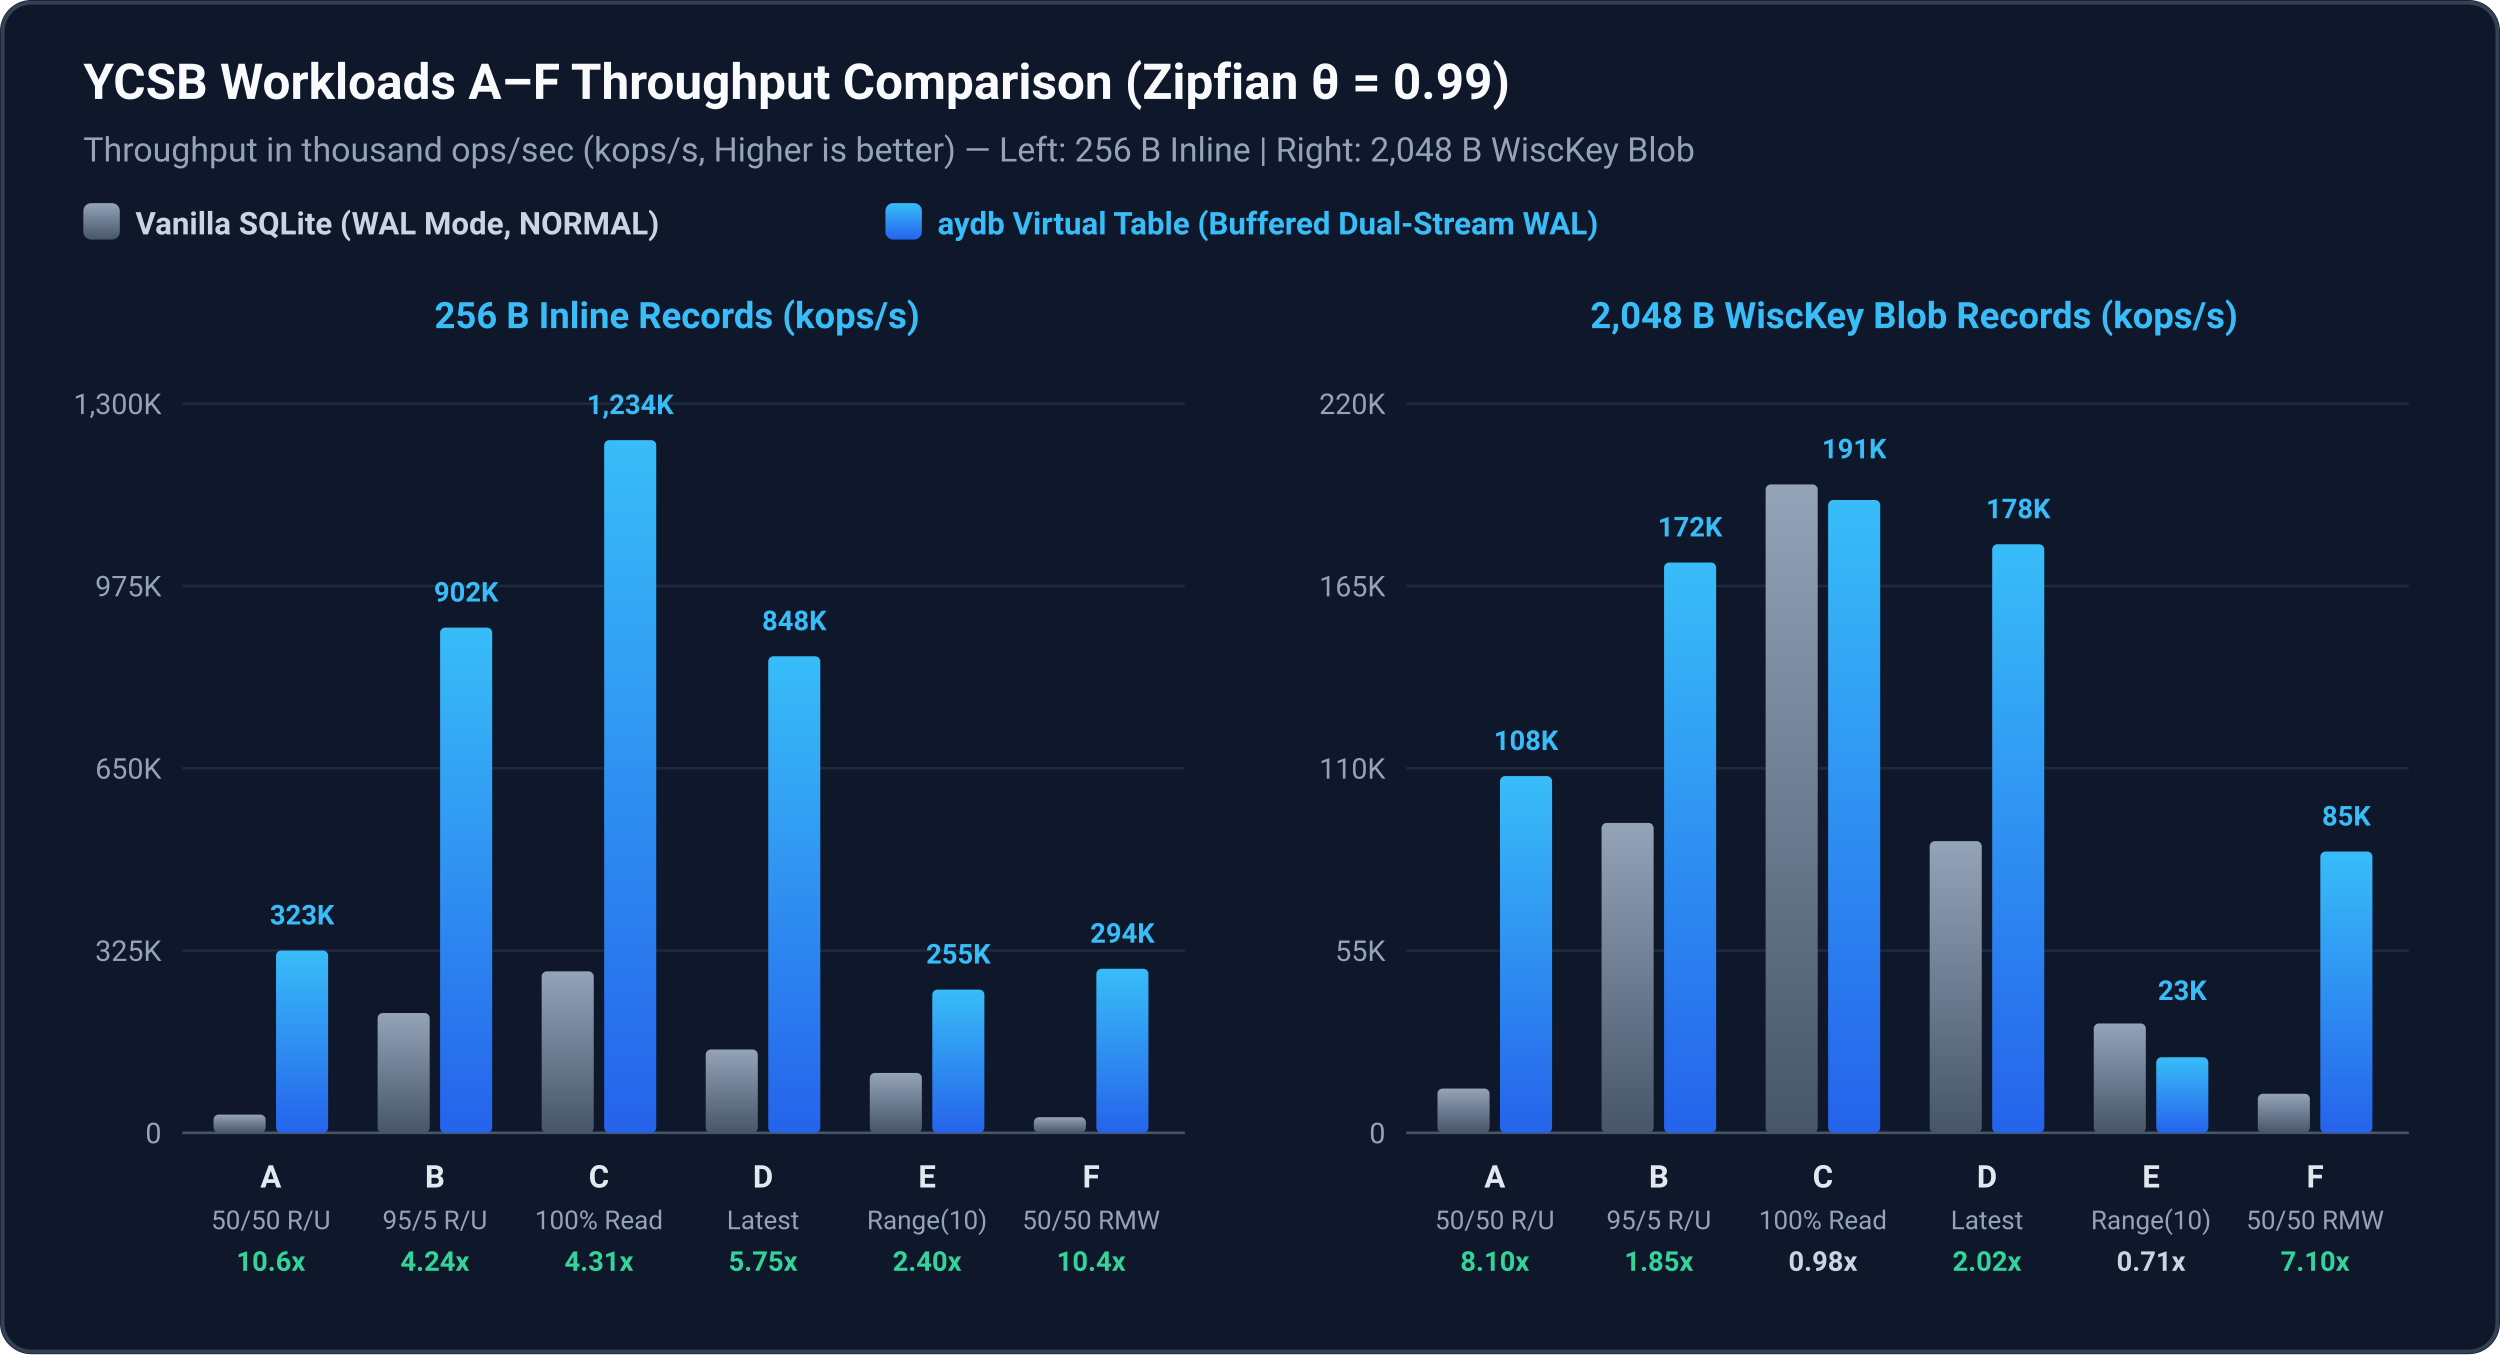
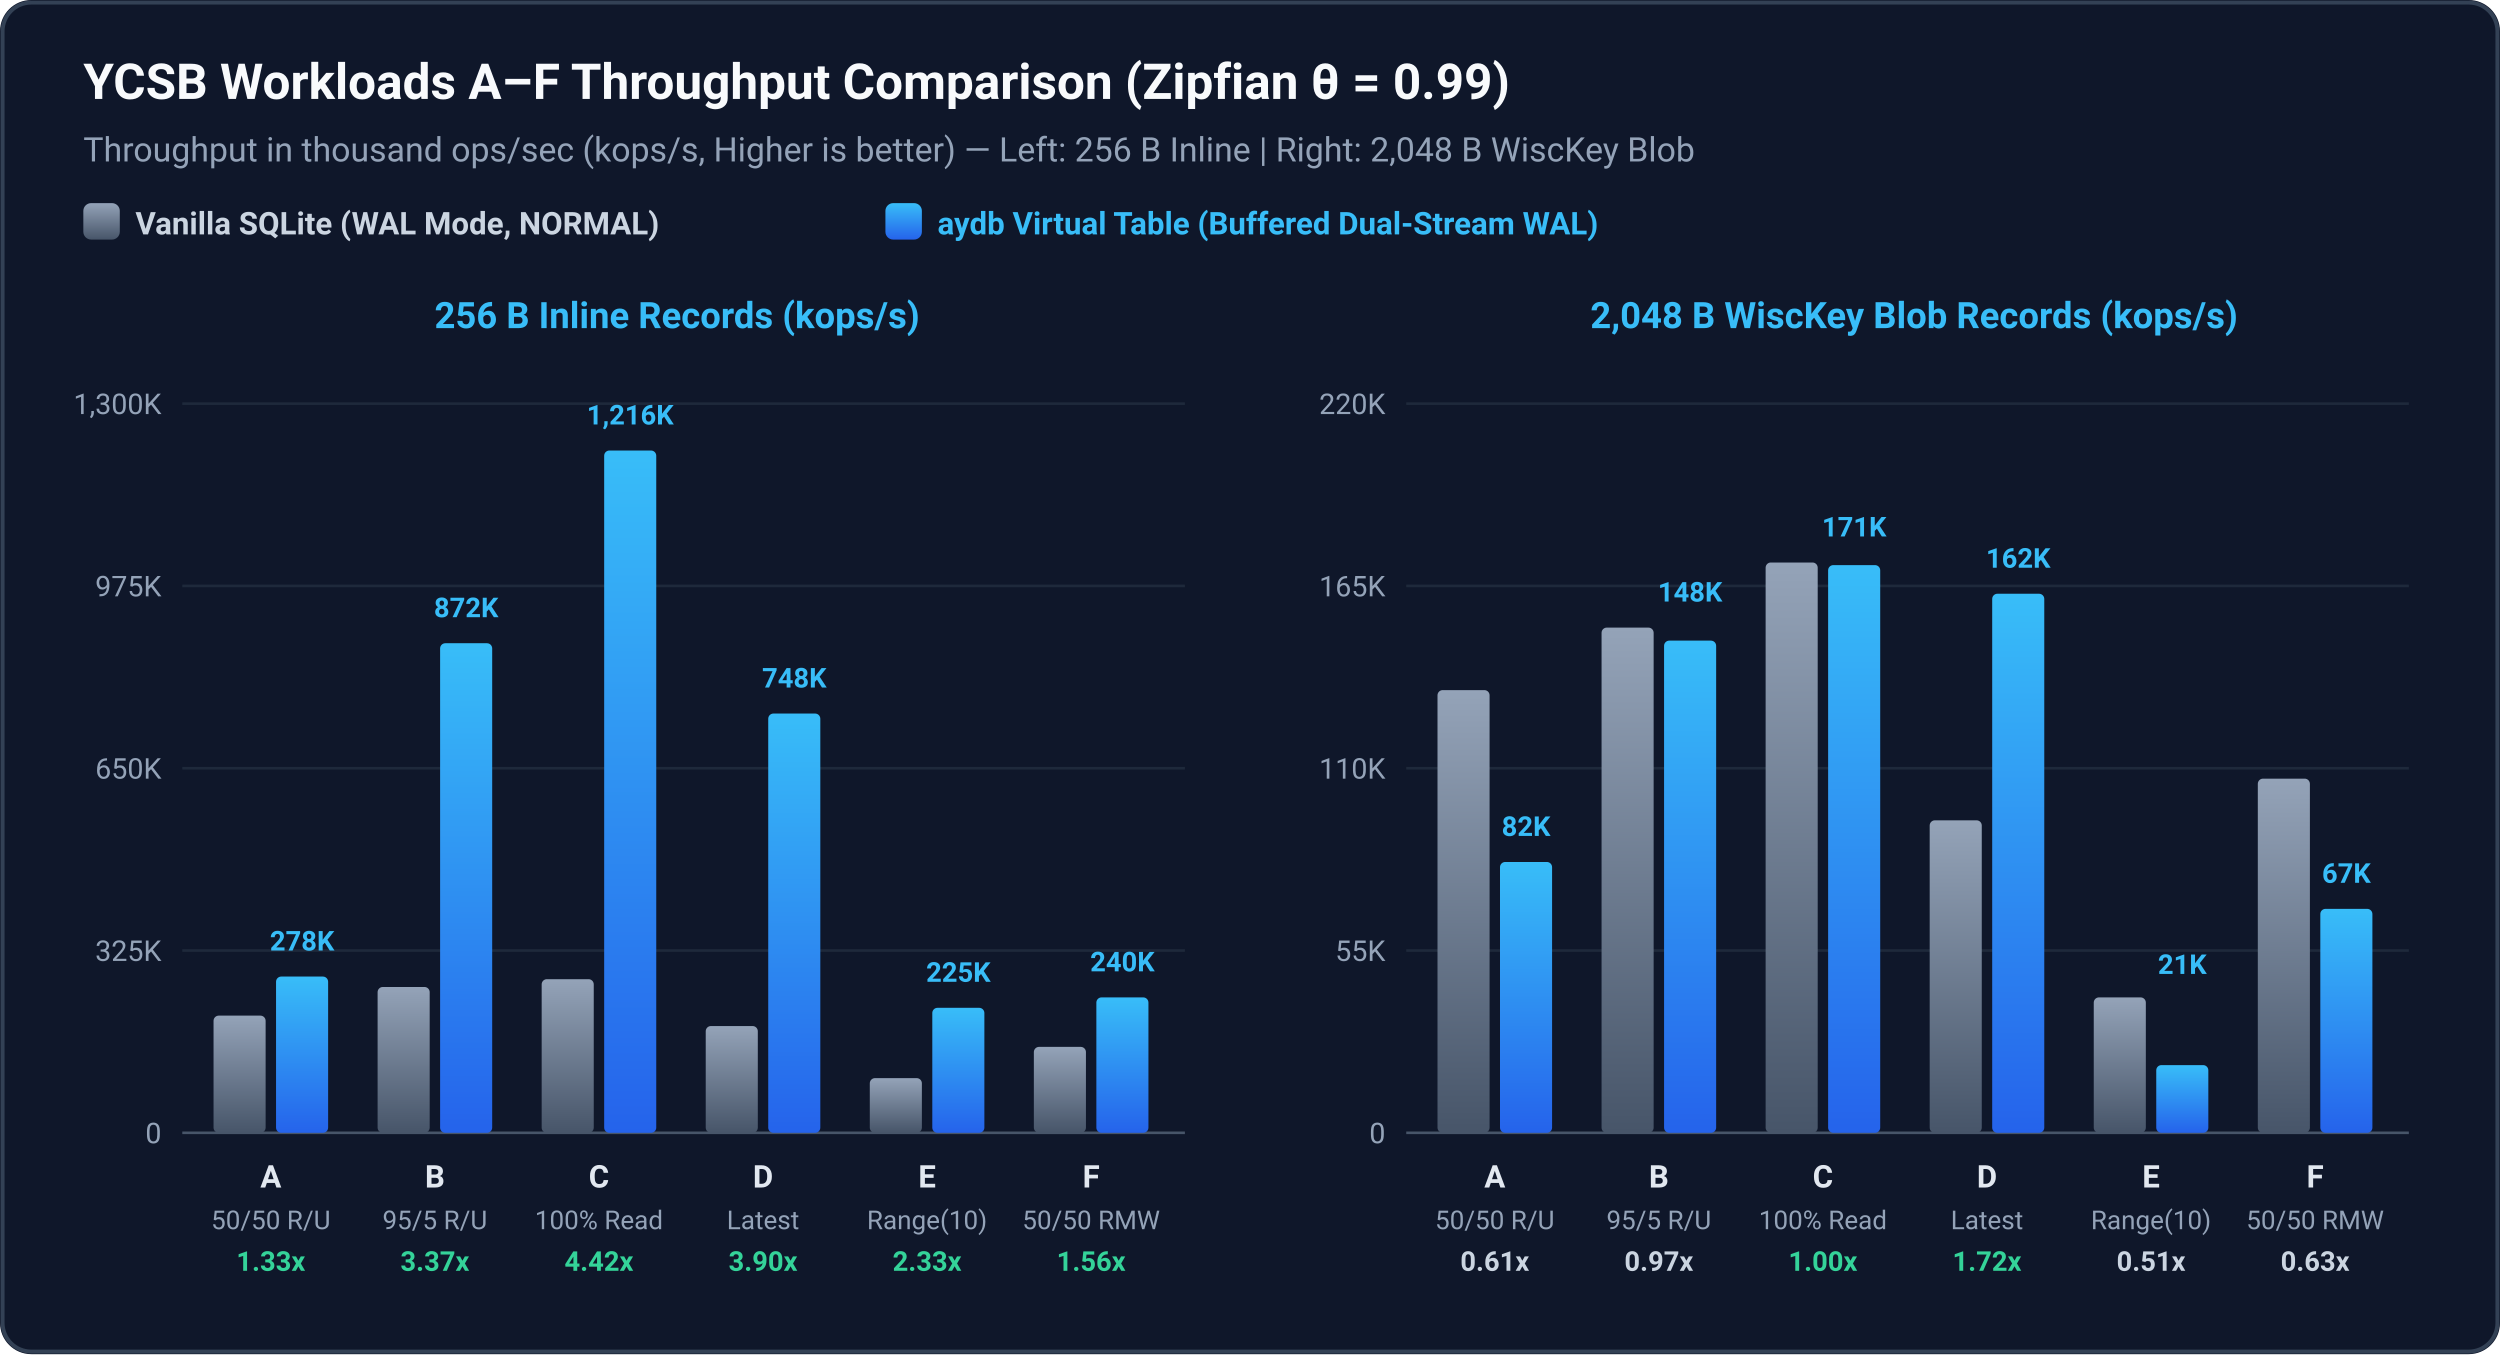
<svg xmlns="http://www.w3.org/2000/svg" viewBox="0 0 960 520" width="100%" height="100%" font-family="Segoe UI, -apple-system, BlinkMacSystemFont, Roboto, Helvetica, Arial, sans-serif">
  <defs>
    <linearGradient id="aydbBar" x1="0%" y1="0%" x2="0%" y2="100%">
      <stop offset="0%" stop-color="#38bdf8" />
      <stop offset="100%" stop-color="#2563eb" />
    </linearGradient>
    <linearGradient id="sqliteBar" x1="0%" y1="0%" x2="0%" y2="100%">
      <stop offset="0%" stop-color="#94a3b8" />
      <stop offset="100%" stop-color="#475569" />
    </linearGradient>
  </defs>
  <rect width="960" height="520" rx="12" fill="#0f172a" />
  <rect x="1" y="1" width="958" height="518" rx="11" fill="none" stroke="#334155" stroke-width="1.5" />
  <text x="32" y="38" fill="#f8fafc" font-size="19" font-weight="700">YCSB Workloads A–F Throughput Comparison (Zipfian θ = 0.99)</text>
  <text x="32" y="62" fill="#94a3b8" font-size="13">Throughput in thousand ops/sec (kops/s, Higher is better) — Left: 256 B Inline | Right: 2,048 B WiscKey Blob</text>
  <rect x="32" y="78" width="14" height="14" rx="3" fill="url(#sqliteBar)" />
  <text x="52" y="90" fill="#cbd5e1" font-size="12" font-weight="600">Vanilla SQLite (WAL Mode, NORMAL)</text>
  <rect x="340" y="78" width="14" height="14" rx="3" fill="url(#aydbBar)" />
  <text x="360" y="90" fill="#38bdf8" font-size="12" font-weight="700">aydb Virtual Table (Buffered Dual-Stream WAL)</text>
  <text x="260" y="126" fill="#38bdf8" font-size="14" font-weight="700" text-anchor="middle">256 B Inline Records (kops/s)</text>
  <g stroke="#1e293b" stroke-width="1">
    <line x1="70" y1="435" x2="455" y2="435" stroke="#475569" />
    <line x1="70" y1="365" x2="455" y2="365" />
    <line x1="70" y1="295" x2="455" y2="295" />
    <line x1="70" y1="225" x2="455" y2="225" />
    <line x1="70" y1="155" x2="455" y2="155" />
  </g>
  <g fill="#94a3b8" font-size="11" text-anchor="end">
    <text x="62" y="439">0</text>
    <text x="62" y="369">325K</text>
    <text x="62" y="299">650K</text>
    <text x="62" y="229">975K</text>
    <text x="62" y="159">1,300K</text>
  </g>
-   <rect x="82" y="428" width="20" height="7" rx="2" fill="url(#sqliteBar)" />
-   <rect x="106" y="365" width="20" height="70" rx="2" fill="url(#aydbBar)" />
-   <text x="116" y="355" fill="#38bdf8" font-size="10.5" font-weight="700" text-anchor="middle">323K</text>
+   <rect x="82" y="390" width="20" height="45" rx="2" fill="url(#sqliteBar)" />
+   <rect x="106" y="375" width="20" height="60" rx="2" fill="url(#aydbBar)" />
+   <text x="116" y="365" fill="#38bdf8" font-size="10.5" font-weight="700" text-anchor="middle">278K</text>
  <text x="104" y="456" fill="#e2e8f0" font-size="12" font-weight="700" text-anchor="middle">A</text>
  <text x="104" y="472" fill="#94a3b8" font-size="10" text-anchor="middle">50/50 R/U</text>
-   <text x="104" y="488" fill="#34d399" font-size="10.5" font-weight="700" text-anchor="middle">10.6x</text>
-   <rect x="145" y="389" width="20" height="46" rx="2" fill="url(#sqliteBar)" />
-   <rect x="169" y="241" width="20" height="194" rx="2" fill="url(#aydbBar)" />
-   <text x="179" y="231" fill="#38bdf8" font-size="10.5" font-weight="700" text-anchor="middle">902K</text>
+   <text x="104" y="488" fill="#34d399" font-size="10.5" font-weight="700" text-anchor="middle">1.33x</text>
+   <rect x="145" y="379" width="20" height="56" rx="2" fill="url(#sqliteBar)" />
+   <rect x="169" y="247" width="20" height="188" rx="2" fill="url(#aydbBar)" />
+   <text x="179" y="237" fill="#38bdf8" font-size="10.5" font-weight="700" text-anchor="middle">872K</text>
  <text x="167" y="456" fill="#e2e8f0" font-size="12" font-weight="700" text-anchor="middle">B</text>
  <text x="167" y="472" fill="#94a3b8" font-size="10" text-anchor="middle">95/5 R/U</text>
-   <text x="167" y="488" fill="#34d399" font-size="10.5" font-weight="700" text-anchor="middle">4.24x</text>
-   <rect x="208" y="373" width="20" height="62" rx="2" fill="url(#sqliteBar)" />
-   <rect x="232" y="169" width="20" height="266" rx="2" fill="url(#aydbBar)" />
-   <text x="242" y="159" fill="#38bdf8" font-size="10.5" font-weight="700" text-anchor="middle">1,234K</text>
+   <text x="167" y="488" fill="#34d399" font-size="10.5" font-weight="700" text-anchor="middle">3.37x</text>
+   <rect x="208" y="376" width="20" height="59" rx="2" fill="url(#sqliteBar)" />
+   <rect x="232" y="173" width="20" height="262" rx="2" fill="url(#aydbBar)" />
+   <text x="242" y="163" fill="#38bdf8" font-size="10.5" font-weight="700" text-anchor="middle">1,216K</text>
  <text x="230" y="456" fill="#e2e8f0" font-size="12" font-weight="700" text-anchor="middle">C</text>
  <text x="230" y="472" fill="#94a3b8" font-size="10" text-anchor="middle">100% Read</text>
-   <text x="230" y="488" fill="#34d399" font-size="10.5" font-weight="700" text-anchor="middle">4.31x</text>
-   <rect x="271" y="403" width="20" height="32" rx="2" fill="url(#sqliteBar)" />
-   <rect x="295" y="252" width="20" height="183" rx="2" fill="url(#aydbBar)" />
-   <text x="305" y="242" fill="#38bdf8" font-size="10.5" font-weight="700" text-anchor="middle">848K</text>
+   <text x="230" y="488" fill="#34d399" font-size="10.5" font-weight="700" text-anchor="middle">4.42x</text>
+   <rect x="271" y="394" width="20" height="41" rx="2" fill="url(#sqliteBar)" />
+   <rect x="295" y="274" width="20" height="161" rx="2" fill="url(#aydbBar)" />
+   <text x="305" y="264" fill="#38bdf8" font-size="10.5" font-weight="700" text-anchor="middle">748K</text>
  <text x="293" y="456" fill="#e2e8f0" font-size="12" font-weight="700" text-anchor="middle">D</text>
  <text x="293" y="472" fill="#94a3b8" font-size="10" text-anchor="middle">Latest</text>
-   <text x="293" y="488" fill="#34d399" font-size="10.5" font-weight="700" text-anchor="middle">5.75x</text>
-   <rect x="334" y="412" width="20" height="23" rx="2" fill="url(#sqliteBar)" />
-   <rect x="358" y="380" width="20" height="55" rx="2" fill="url(#aydbBar)" />
-   <text x="368" y="370" fill="#38bdf8" font-size="10.5" font-weight="700" text-anchor="middle">255K</text>
+   <text x="293" y="488" fill="#34d399" font-size="10.5" font-weight="700" text-anchor="middle">3.90x</text>
+   <rect x="334" y="414" width="20" height="21" rx="2" fill="url(#sqliteBar)" />
+   <rect x="358" y="387" width="20" height="48" rx="2" fill="url(#aydbBar)" />
+   <text x="368" y="377" fill="#38bdf8" font-size="10.5" font-weight="700" text-anchor="middle">225K</text>
  <text x="356" y="456" fill="#e2e8f0" font-size="12" font-weight="700" text-anchor="middle">E</text>
  <text x="356" y="472" fill="#94a3b8" font-size="10" text-anchor="middle">Range(10)</text>
-   <text x="356" y="488" fill="#34d399" font-size="10.5" font-weight="700" text-anchor="middle">2.40x</text>
-   <rect x="397" y="429" width="20" height="6" rx="2" fill="url(#sqliteBar)" />
-   <rect x="421" y="372" width="20" height="63" rx="2" fill="url(#aydbBar)" />
-   <text x="431" y="362" fill="#38bdf8" font-size="10.5" font-weight="700" text-anchor="middle">294K</text>
+   <text x="356" y="488" fill="#34d399" font-size="10.5" font-weight="700" text-anchor="middle">2.33x</text>
+   <rect x="397" y="402" width="20" height="33" rx="2" fill="url(#sqliteBar)" />
+   <rect x="421" y="383" width="20" height="52" rx="2" fill="url(#aydbBar)" />
+   <text x="431" y="373" fill="#38bdf8" font-size="10.5" font-weight="700" text-anchor="middle">240K</text>
  <text x="419" y="456" fill="#e2e8f0" font-size="12" font-weight="700" text-anchor="middle">F</text>
  <text x="419" y="472" fill="#94a3b8" font-size="10" text-anchor="middle">50/50 RMW</text>
-   <text x="419" y="488" fill="#34d399" font-size="10.5" font-weight="700" text-anchor="middle">10.4x</text>
+   <text x="419" y="488" fill="#34d399" font-size="10.5" font-weight="700" text-anchor="middle">1.56x</text>
  <text x="735" y="126" fill="#38bdf8" font-size="14" font-weight="700" text-anchor="middle">2,048 B WiscKey Blob Records (kops/s)</text>
  <g stroke="#1e293b" stroke-width="1">
    <line x1="540" y1="435" x2="925" y2="435" stroke="#475569" />
    <line x1="540" y1="365" x2="925" y2="365" />
    <line x1="540" y1="295" x2="925" y2="295" />
    <line x1="540" y1="225" x2="925" y2="225" />
    <line x1="540" y1="155" x2="925" y2="155" />
  </g>
  <g fill="#94a3b8" font-size="11" text-anchor="end">
    <text x="532" y="439">0</text>
    <text x="532" y="369">55K</text>
    <text x="532" y="299">110K</text>
    <text x="532" y="229">165K</text>
    <text x="532" y="159">220K</text>
  </g>
-   <rect x="552" y="418" width="20" height="17" rx="2" fill="url(#sqliteBar)" />
-   <rect x="576" y="298" width="20" height="137" rx="2" fill="url(#aydbBar)" />
-   <text x="586" y="288" fill="#38bdf8" font-size="10.5" font-weight="700" text-anchor="middle">108K</text>
+   <rect x="552" y="265" width="20" height="170" rx="2" fill="url(#sqliteBar)" />
+   <rect x="576" y="331" width="20" height="104" rx="2" fill="url(#aydbBar)" />
+   <text x="586" y="321" fill="#38bdf8" font-size="10.5" font-weight="700" text-anchor="middle">82K</text>
  <text x="574" y="456" fill="#e2e8f0" font-size="12" font-weight="700" text-anchor="middle">A</text>
  <text x="574" y="472" fill="#94a3b8" font-size="10" text-anchor="middle">50/50 R/U</text>
-   <text x="574" y="488" fill="#34d399" font-size="10.5" font-weight="700" text-anchor="middle">8.10x</text>
-   <rect x="615" y="316" width="20" height="119" rx="2" fill="url(#sqliteBar)" />
-   <rect x="639" y="216" width="20" height="219" rx="2" fill="url(#aydbBar)" />
-   <text x="649" y="206" fill="#38bdf8" font-size="10.5" font-weight="700" text-anchor="middle">172K</text>
+   <text x="574" y="488" fill="#cbd5e1" font-size="10.5" font-weight="600" text-anchor="middle">0.61x</text>
+   <rect x="615" y="241" width="20" height="194" rx="2" fill="url(#sqliteBar)" />
+   <rect x="639" y="246" width="20" height="189" rx="2" fill="url(#aydbBar)" />
+   <text x="649" y="231" fill="#38bdf8" font-size="10.5" font-weight="700" text-anchor="middle">148K</text>
  <text x="637" y="456" fill="#e2e8f0" font-size="12" font-weight="700" text-anchor="middle">B</text>
  <text x="637" y="472" fill="#94a3b8" font-size="10" text-anchor="middle">95/5 R/U</text>
-   <text x="637" y="488" fill="#34d399" font-size="10.5" font-weight="700" text-anchor="middle">1.85x</text>
-   <rect x="678" y="186" width="20" height="249" rx="2" fill="url(#sqliteBar)" />
-   <rect x="702" y="192" width="20" height="243" rx="2" fill="url(#aydbBar)" />
-   <text x="712" y="176" fill="#38bdf8" font-size="10.5" font-weight="700" text-anchor="middle">191K</text>
+   <text x="637" y="488" fill="#cbd5e1" font-size="10.5" font-weight="600" text-anchor="middle">0.97x</text>
+   <rect x="678" y="216" width="20" height="219" rx="2" fill="url(#sqliteBar)" />
+   <rect x="702" y="217" width="20" height="218" rx="2" fill="url(#aydbBar)" />
+   <text x="712" y="206" fill="#38bdf8" font-size="10.5" font-weight="700" text-anchor="middle">171K</text>
  <text x="700" y="456" fill="#e2e8f0" font-size="12" font-weight="700" text-anchor="middle">C</text>
  <text x="700" y="472" fill="#94a3b8" font-size="10" text-anchor="middle">100% Read</text>
-   <text x="700" y="488" fill="#cbd5e1" font-size="10.5" font-weight="600" text-anchor="middle">0.98x</text>
-   <rect x="741" y="323" width="20" height="112" rx="2" fill="url(#sqliteBar)" />
-   <rect x="765" y="209" width="20" height="226" rx="2" fill="url(#aydbBar)" />
-   <text x="775" y="199" fill="#38bdf8" font-size="10.5" font-weight="700" text-anchor="middle">178K</text>
+   <text x="700" y="488" fill="#34d399" font-size="10.5" font-weight="700" text-anchor="middle">1.00x</text>
+   <rect x="741" y="315" width="20" height="120" rx="2" fill="url(#sqliteBar)" />
+   <rect x="765" y="228" width="20" height="207" rx="2" fill="url(#aydbBar)" />
+   <text x="775" y="218" fill="#38bdf8" font-size="10.5" font-weight="700" text-anchor="middle">162K</text>
  <text x="763" y="456" fill="#e2e8f0" font-size="12" font-weight="700" text-anchor="middle">D</text>
  <text x="763" y="472" fill="#94a3b8" font-size="10" text-anchor="middle">Latest</text>
-   <text x="763" y="488" fill="#34d399" font-size="10.5" font-weight="700" text-anchor="middle">2.02x</text>
-   <rect x="804" y="393" width="20" height="42" rx="2" fill="url(#sqliteBar)" />
-   <rect x="828" y="406" width="20" height="29" rx="2" fill="url(#aydbBar)" />
-   <text x="838" y="384" fill="#38bdf8" font-size="10.5" font-weight="700" text-anchor="middle">23K</text>
+   <text x="763" y="488" fill="#34d399" font-size="10.5" font-weight="700" text-anchor="middle">1.72x</text>
+   <rect x="804" y="383" width="20" height="52" rx="2" fill="url(#sqliteBar)" />
+   <rect x="828" y="409" width="20" height="26" rx="2" fill="url(#aydbBar)" />
+   <text x="838" y="374" fill="#38bdf8" font-size="10.5" font-weight="700" text-anchor="middle">21K</text>
  <text x="826" y="456" fill="#e2e8f0" font-size="12" font-weight="700" text-anchor="middle">E</text>
  <text x="826" y="472" fill="#94a3b8" font-size="10" text-anchor="middle">Range(10)</text>
-   <text x="826" y="488" fill="#cbd5e1" font-size="10.5" font-weight="600" text-anchor="middle">0.71x</text>
-   <rect x="867" y="420" width="20" height="15" rx="2" fill="url(#sqliteBar)" />
-   <rect x="891" y="327" width="20" height="108" rx="2" fill="url(#aydbBar)" />
-   <text x="901" y="317" fill="#38bdf8" font-size="10.5" font-weight="700" text-anchor="middle">85K</text>
+   <text x="826" y="488" fill="#cbd5e1" font-size="10.5" font-weight="600" text-anchor="middle">0.51x</text>
+   <rect x="867" y="299" width="20" height="136" rx="2" fill="url(#sqliteBar)" />
+   <rect x="891" y="349" width="20" height="86" rx="2" fill="url(#aydbBar)" />
+   <text x="901" y="339" fill="#38bdf8" font-size="10.5" font-weight="700" text-anchor="middle">67K</text>
  <text x="889" y="456" fill="#e2e8f0" font-size="12" font-weight="700" text-anchor="middle">F</text>
  <text x="889" y="472" fill="#94a3b8" font-size="10" text-anchor="middle">50/50 RMW</text>
-   <text x="889" y="488" fill="#34d399" font-size="10.5" font-weight="700" text-anchor="middle">7.10x</text>
+   <text x="889" y="488" fill="#cbd5e1" font-size="10.5" font-weight="600" text-anchor="middle">0.63x</text>
</svg>
